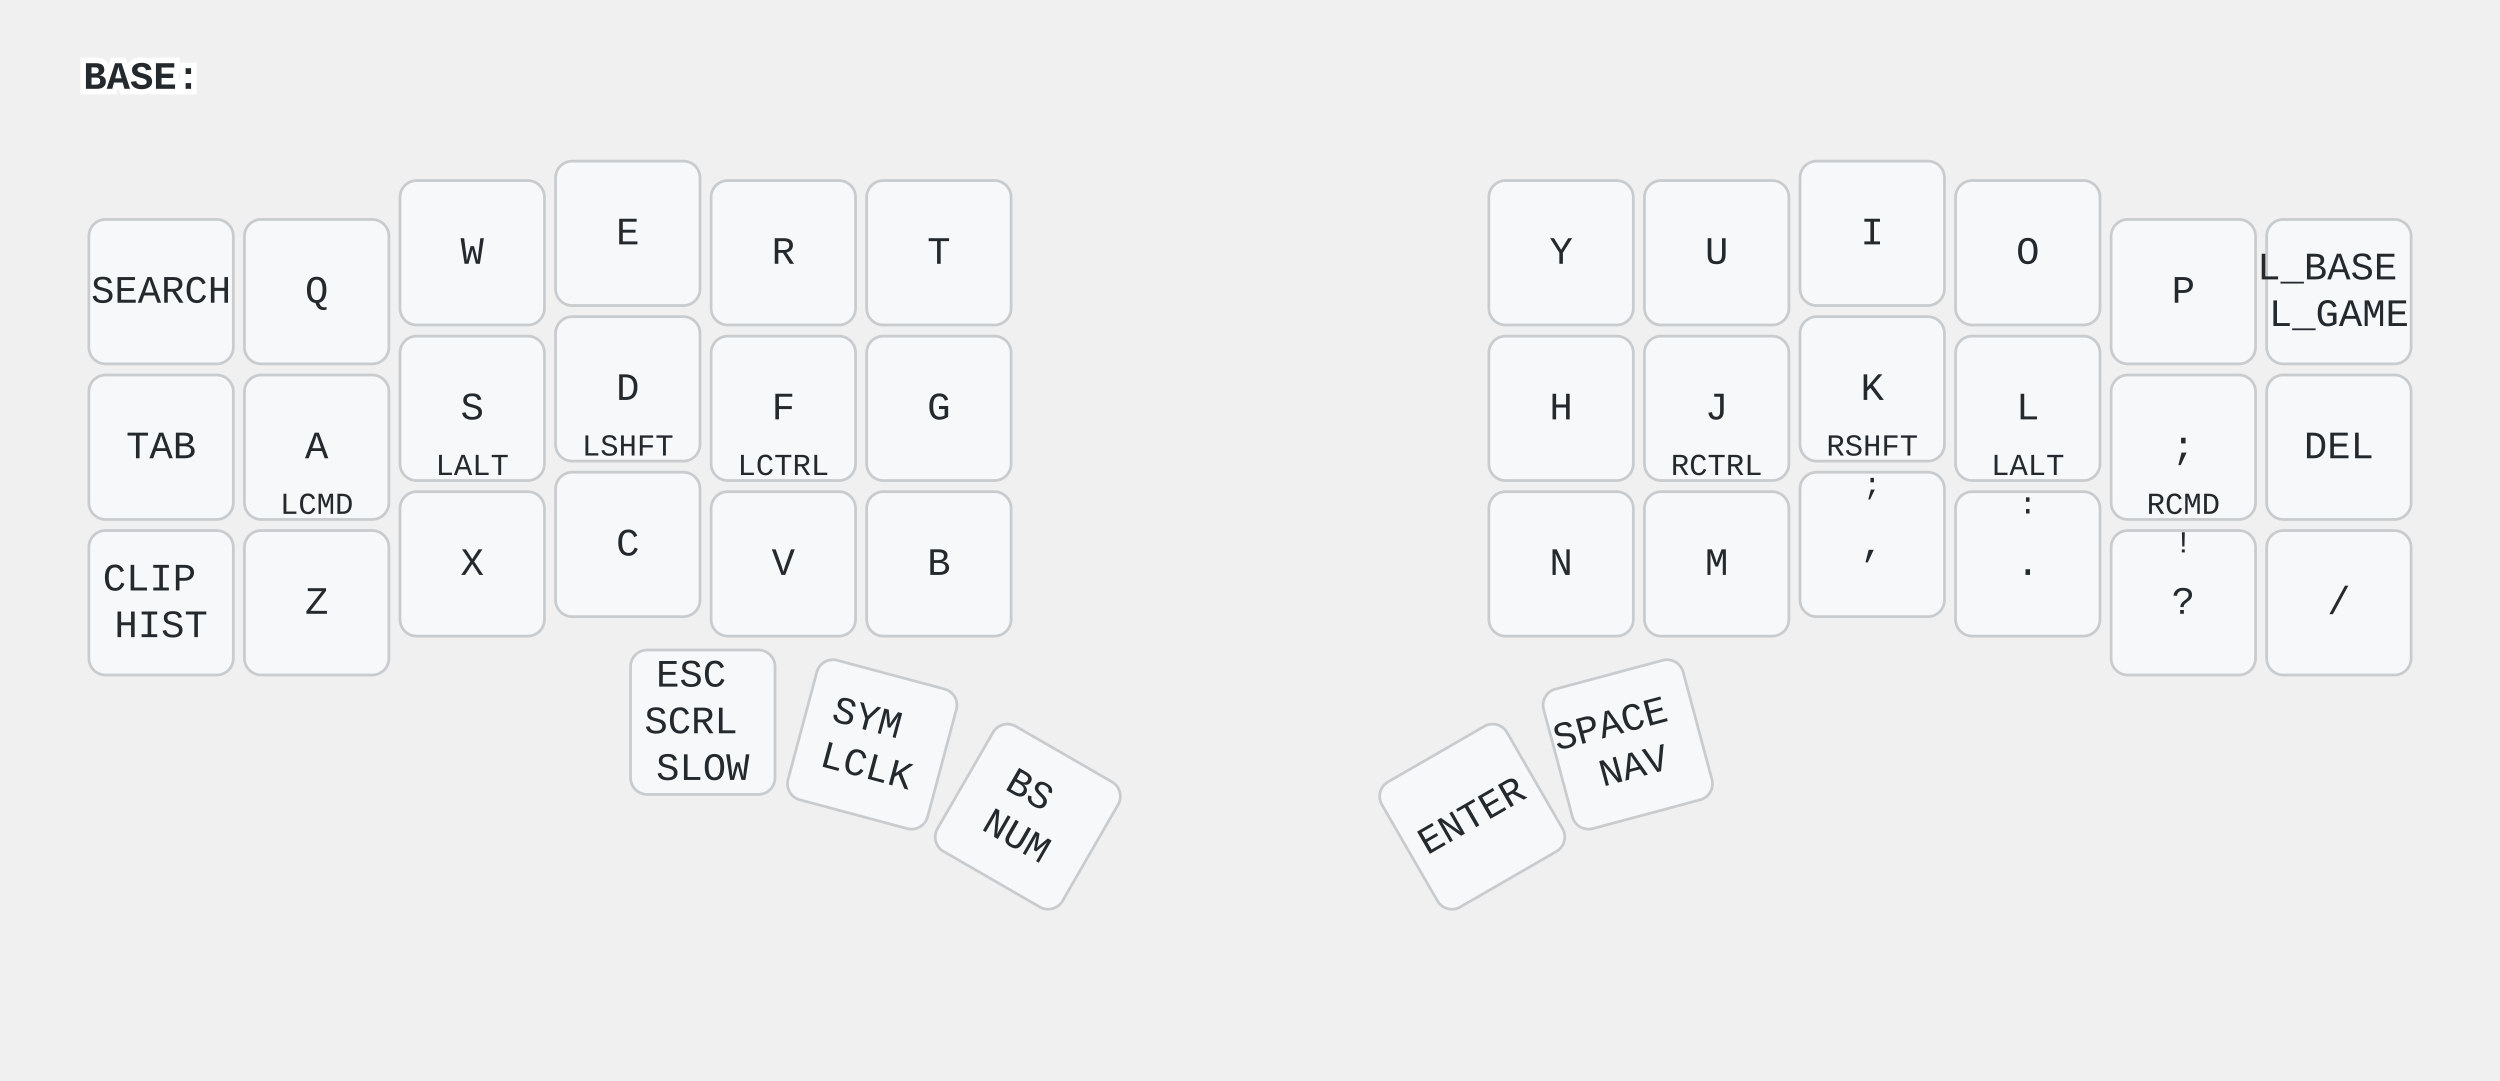
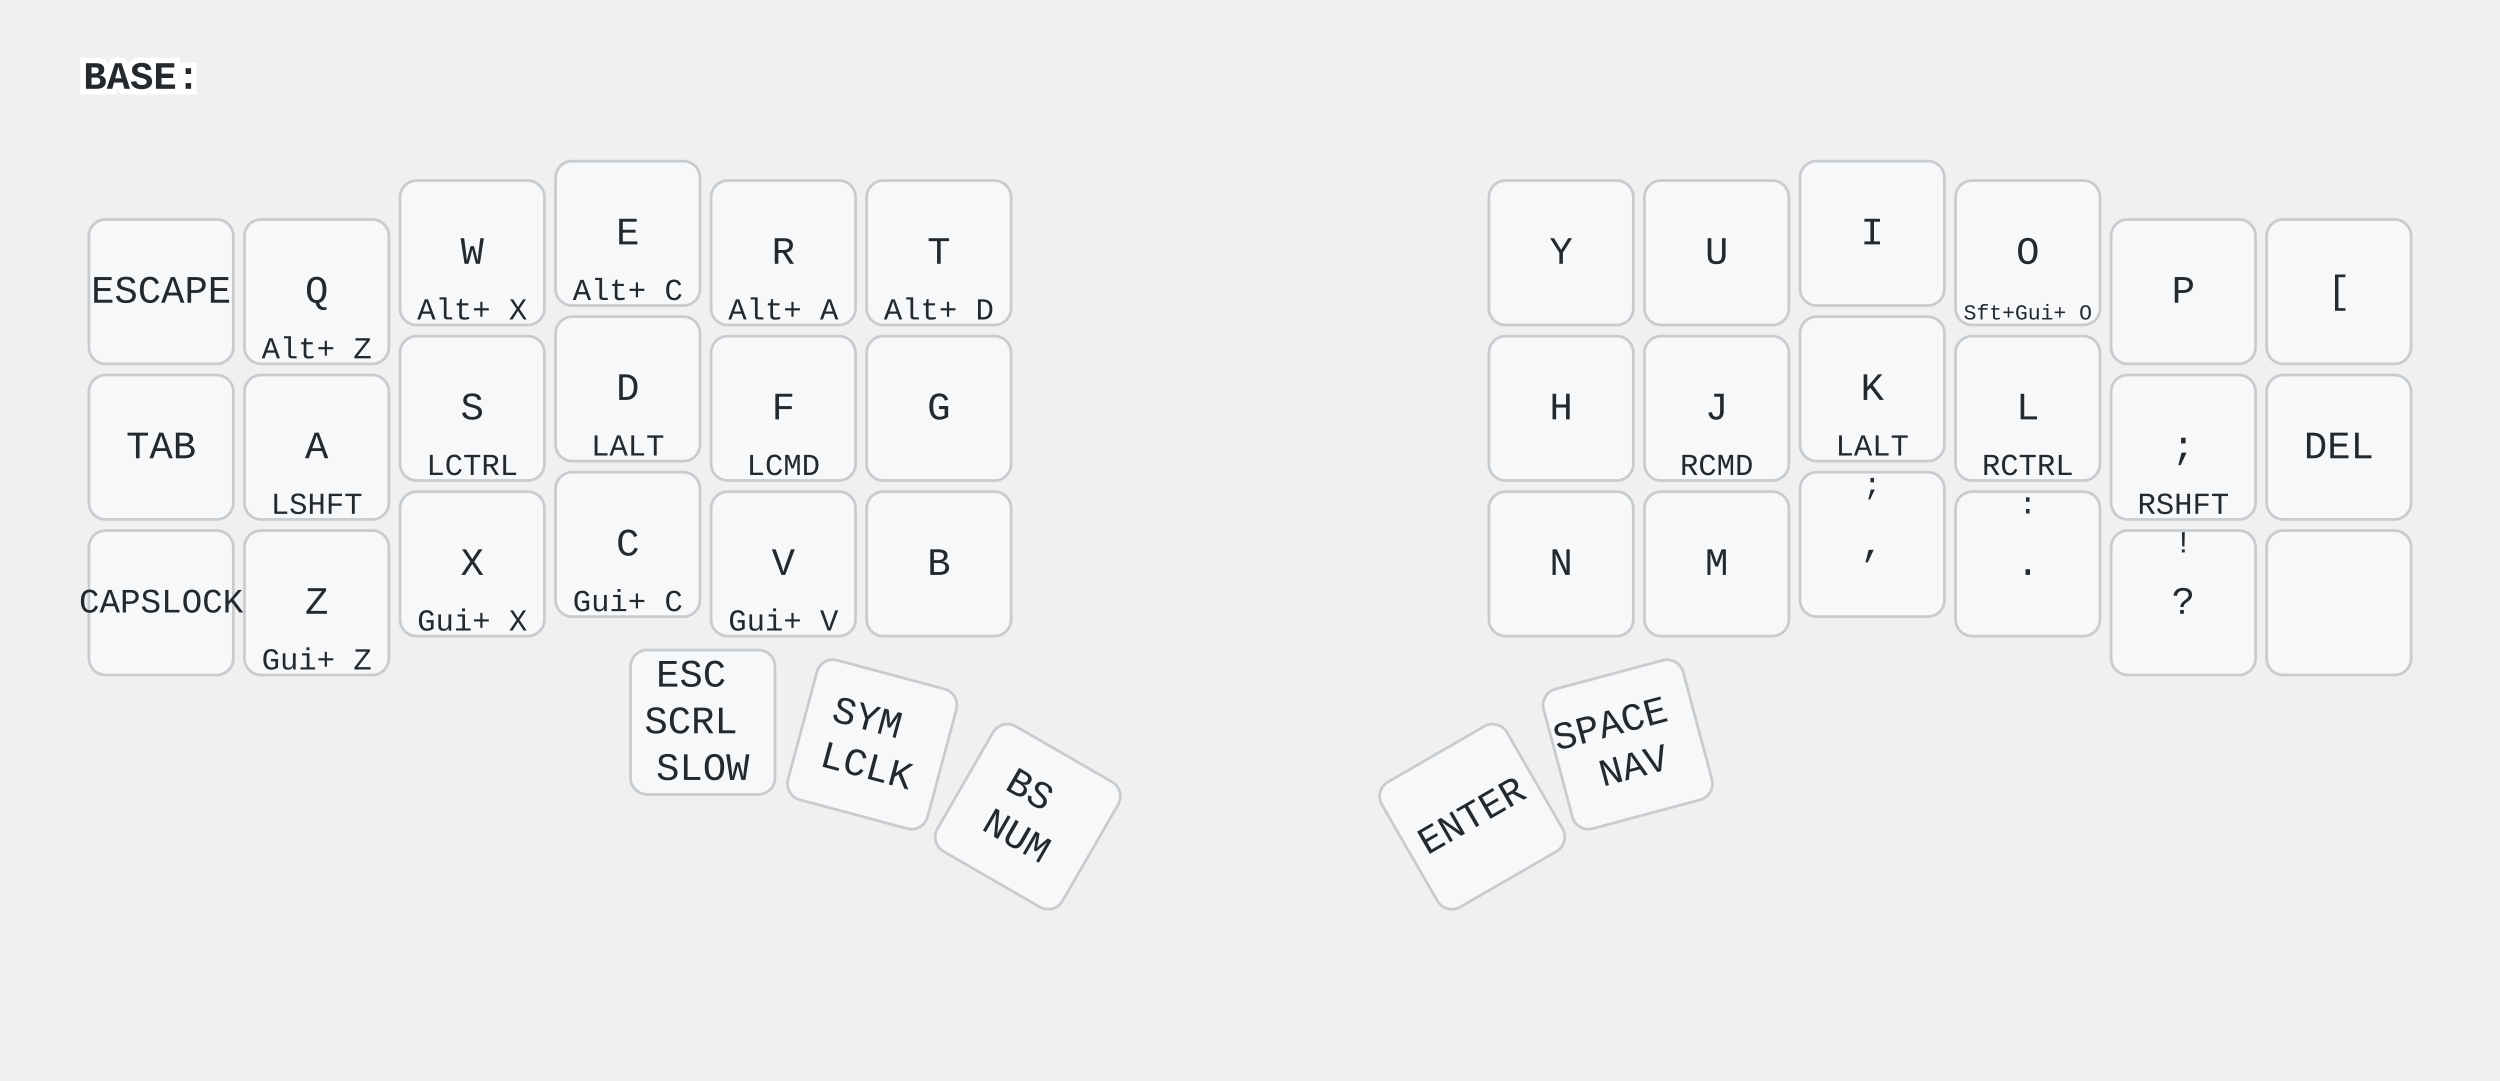
<svg xmlns="http://www.w3.org/2000/svg" width="900" height="389" viewBox="0 0 900 389" class="keymap">
  <style>/* inherit to force styles through use tags */
svg path {
    fill: inherit;
}

/* font and background color specifications */
svg.keymap {
    font-family: SFMono-Regular,Consolas,Liberation Mono,Menlo,monospace;
    font-size: 14px;
    font-kerning: normal;
    text-rendering: optimizeLegibility;
    fill: #24292e;
}

/* default key styling */
rect.key {
    fill: #f6f8fa;
}

rect.key, rect.combo {
    stroke: #c9cccf;
    stroke-width: 1;
}

/* default key side styling, only used is draw_key_sides is set */
rect.side {
    filter: brightness(90%);
}

/* color accent for combo boxes */
rect.combo, rect.combo-separate {
    fill: #cdf;
}

/* color accent for held keys */
rect.held, rect.combo.held {
    fill: #fdd;
}

/* color accent for ghost (optional) keys */
rect.ghost, rect.combo.ghost {
    stroke-dasharray: 4, 4;
    stroke-width: 2;
}

text {
    text-anchor: middle;
    dominant-baseline: middle;
}

/* styling for layer labels */
text.label {
    font-weight: bold;
    text-anchor: start;
    stroke: white;
    stroke-width: 4;
    paint-order: stroke;
}

/* styling for optional footer */
text.footer {
    text-anchor: end;
    dominant-baseline: auto;
    stroke: white;
    stroke-width: 4;
    paint-order: stroke;
}

/* styling for combo tap, and key non-tap label text */
text.combo, text.hold, text.shifted, text.left, text.right {
    font-size: 11px;
}

text.hold {
    text-anchor: middle;
    dominant-baseline: auto;
}

text.shifted {
    text-anchor: middle;
    dominant-baseline: hanging;
}

text.left {
    text-anchor: start;
}

text.right {
    text-anchor: end;
}

text.layer-activator {
    text-decoration: underline;
}

/* styling for hold/shifted label text in combo box */
text.combo.hold, text.combo.shifted, text.combo.left, text.combo.right {
    font-size: 8px;
}

/* lighter symbol for transparent keys */
text.trans {
    fill: #7b7e81;
}

/* styling for combo dendrons */
path.combo {
    stroke-width: 1;
    stroke: gray;
    fill: none;
}

/* Start Tabler Icons Cleanup */
/* cannot use height/width with glyphs */
.icon-tabler &gt; path {
    fill: inherit;
    stroke: inherit;
    stroke-width: 2;
}
/* hide tabler's default box */
.icon-tabler &gt; path[stroke="none"][fill="none"] {
    visibility: hidden;
}
/* End Tabler Icons Cleanup */

@media (prefers-color-scheme: dark) {
svg.keymap { fill: #d1d6db; }
rect.key { fill: #3f4750; }
rect.key, rect.combo { stroke: #60666c; }
rect.combo, rect.combo-separate { fill: #1f3d7a; }
rect.held, rect.combo.held { fill: #854747; }
text.label, text.footer { stroke: black; }
text.trans { fill: #7e8184; }
path.combo { stroke: #7f7f7f; }

}</style>
  <g transform="translate(30, 0)" class="layer-BASE">
    <text x="0" y="28" class="label" id="BASE">BASE:</text>
    <g transform="translate(0, 56)">
      <g transform="translate(28, 49)" class="key keypos-0">
        <rect rx="6" ry="6" x="-26" y="-26" width="52" height="52" class="key" />
-         <text x="0" y="0" class="key tap">SEARCH</text>
+         <text x="0" y="0" class="key tap">ESCAPE</text>
      </g>
      <g transform="translate(84, 49)" class="key keypos-1">
        <rect rx="6" ry="6" x="-26" y="-26" width="52" height="52" class="key" />
        <text x="0" y="0" class="key tap">Q</text>
+         <text x="0" y="24" class="key hold">Alt+ Z</text>
      </g>
      <g transform="translate(140, 35)" class="key keypos-2">
        <rect rx="6" ry="6" x="-26" y="-26" width="52" height="52" class="key" />
        <text x="0" y="0" class="key tap">W</text>
+         <text x="0" y="24" class="key hold">Alt+ X</text>
      </g>
      <g transform="translate(196, 28)" class="key keypos-3">
        <rect rx="6" ry="6" x="-26" y="-26" width="52" height="52" class="key" />
        <text x="0" y="0" class="key tap">E</text>
+         <text x="0" y="24" class="key hold">Alt+ C</text>
      </g>
      <g transform="translate(252, 35)" class="key keypos-4">
        <rect rx="6" ry="6" x="-26" y="-26" width="52" height="52" class="key" />
        <text x="0" y="0" class="key tap">R</text>
+         <text x="0" y="24" class="key hold">Alt+ A</text>
      </g>
      <g transform="translate(308, 35)" class="key keypos-5">
        <rect rx="6" ry="6" x="-26" y="-26" width="52" height="52" class="key" />
        <text x="0" y="0" class="key tap">T</text>
+         <text x="0" y="24" class="key hold">Alt+ D</text>
      </g>
      <g transform="translate(532, 35)" class="key keypos-6">
        <rect rx="6" ry="6" x="-26" y="-26" width="52" height="52" class="key" />
        <text x="0" y="0" class="key tap">Y</text>
      </g>
      <g transform="translate(588, 35)" class="key keypos-7">
        <rect rx="6" ry="6" x="-26" y="-26" width="52" height="52" class="key" />
        <text x="0" y="0" class="key tap">U</text>
      </g>
      <g transform="translate(644, 28)" class="key keypos-8">
        <rect rx="6" ry="6" x="-26" y="-26" width="52" height="52" class="key" />
        <text x="0" y="0" class="key tap">I</text>
      </g>
      <g transform="translate(700, 35)" class="key keypos-9">
        <rect rx="6" ry="6" x="-26" y="-26" width="52" height="52" class="key" />
        <text x="0" y="0" class="key tap">O</text>
+         <text x="0" y="24" class="key hold">
+           <tspan style="font-size: 70%">Sft+Gui+ O</tspan>
+         </text>
      </g>
      <g transform="translate(756, 49)" class="key keypos-10">
        <rect rx="6" ry="6" x="-26" y="-26" width="52" height="52" class="key" />
        <text x="0" y="0" class="key tap">P</text>
      </g>
      <g transform="translate(812, 49)" class="key keypos-11">
        <rect rx="6" ry="6" x="-26" y="-26" width="52" height="52" class="key" />
-         <text x="0" y="0" class="key tap">
-           <tspan x="0" dy="-0.6em">L_BASE</tspan>
-           <tspan x="0" dy="1.2em">L_GAME</tspan>
-         </text>
+         <text x="0" y="0" class="key tap">[</text>
      </g>
      <g transform="translate(28, 105)" class="key keypos-12">
        <rect rx="6" ry="6" x="-26" y="-26" width="52" height="52" class="key" />
        <text x="0" y="0" class="key tap">TAB</text>
      </g>
      <g transform="translate(84, 105)" class="key keypos-13">
        <rect rx="6" ry="6" x="-26" y="-26" width="52" height="52" class="key" />
        <text x="0" y="0" class="key tap">A</text>
+         <text x="0" y="24" class="key hold">LSHFT</text>
+       </g>
+       <g transform="translate(140, 91)" class="key keypos-14">
+         <rect rx="6" ry="6" x="-26" y="-26" width="52" height="52" class="key" />
+         <text x="0" y="0" class="key tap">S</text>
+         <text x="0" y="24" class="key hold">LCTRL</text>
+       </g>
+       <g transform="translate(196, 84)" class="key keypos-15">
+         <rect rx="6" ry="6" x="-26" y="-26" width="52" height="52" class="key" />
+         <text x="0" y="0" class="key tap">D</text>
+         <text x="0" y="24" class="key hold">LALT</text>
+       </g>
+       <g transform="translate(252, 91)" class="key keypos-16">
+         <rect rx="6" ry="6" x="-26" y="-26" width="52" height="52" class="key" />
+         <text x="0" y="0" class="key tap">F</text>
        <text x="0" y="24" class="key hold">LCMD</text>
      </g>
-       <g transform="translate(140, 91)" class="key keypos-14">
-         <rect rx="6" ry="6" x="-26" y="-26" width="52" height="52" class="key" />
-         <text x="0" y="0" class="key tap">S</text>
+       <g transform="translate(308, 91)" class="key keypos-17">
+         <rect rx="6" ry="6" x="-26" y="-26" width="52" height="52" class="key" />
+         <text x="0" y="0" class="key tap">G</text>
+       </g>
+       <g transform="translate(532, 91)" class="key keypos-18">
+         <rect rx="6" ry="6" x="-26" y="-26" width="52" height="52" class="key" />
+         <text x="0" y="0" class="key tap">H</text>
+       </g>
+       <g transform="translate(588, 91)" class="key keypos-19">
+         <rect rx="6" ry="6" x="-26" y="-26" width="52" height="52" class="key" />
+         <text x="0" y="0" class="key tap">J</text>
+         <text x="0" y="24" class="key hold">RCMD</text>
+       </g>
+       <g transform="translate(644, 84)" class="key keypos-20">
+         <rect rx="6" ry="6" x="-26" y="-26" width="52" height="52" class="key" />
+         <text x="0" y="0" class="key tap">K</text>
        <text x="0" y="24" class="key hold">LALT</text>
      </g>
-       <g transform="translate(196, 84)" class="key keypos-15">
-         <rect rx="6" ry="6" x="-26" y="-26" width="52" height="52" class="key" />
-         <text x="0" y="0" class="key tap">D</text>
-         <text x="0" y="24" class="key hold">LSHFT</text>
-       </g>
-       <g transform="translate(252, 91)" class="key keypos-16">
-         <rect rx="6" ry="6" x="-26" y="-26" width="52" height="52" class="key" />
-         <text x="0" y="0" class="key tap">F</text>
-         <text x="0" y="24" class="key hold">LCTRL</text>
-       </g>
-       <g transform="translate(308, 91)" class="key keypos-17">
-         <rect rx="6" ry="6" x="-26" y="-26" width="52" height="52" class="key" />
-         <text x="0" y="0" class="key tap">G</text>
-       </g>
-       <g transform="translate(532, 91)" class="key keypos-18">
-         <rect rx="6" ry="6" x="-26" y="-26" width="52" height="52" class="key" />
-         <text x="0" y="0" class="key tap">H</text>
-       </g>
-       <g transform="translate(588, 91)" class="key keypos-19">
-         <rect rx="6" ry="6" x="-26" y="-26" width="52" height="52" class="key" />
-         <text x="0" y="0" class="key tap">J</text>
+       <g transform="translate(700, 91)" class="key keypos-21">
+         <rect rx="6" ry="6" x="-26" y="-26" width="52" height="52" class="key" />
+         <text x="0" y="0" class="key tap">L</text>
        <text x="0" y="24" class="key hold">RCTRL</text>
      </g>
-       <g transform="translate(644, 84)" class="key keypos-20">
-         <rect rx="6" ry="6" x="-26" y="-26" width="52" height="52" class="key" />
-         <text x="0" y="0" class="key tap">K</text>
+       <g transform="translate(756, 105)" class="key keypos-22">
+         <rect rx="6" ry="6" x="-26" y="-26" width="52" height="52" class="key" />
+         <text x="0" y="0" class="key tap">;</text>
        <text x="0" y="24" class="key hold">RSHFT</text>
      </g>
-       <g transform="translate(700, 91)" class="key keypos-21">
-         <rect rx="6" ry="6" x="-26" y="-26" width="52" height="52" class="key" />
-         <text x="0" y="0" class="key tap">L</text>
-         <text x="0" y="24" class="key hold">LALT</text>
-       </g>
-       <g transform="translate(756, 105)" class="key keypos-22">
-         <rect rx="6" ry="6" x="-26" y="-26" width="52" height="52" class="key" />
-         <text x="0" y="0" class="key tap">;</text>
-         <text x="0" y="24" class="key hold">RCMD</text>
-       </g>
      <g transform="translate(812, 105)" class="key keypos-23">
        <rect rx="6" ry="6" x="-26" y="-26" width="52" height="52" class="key" />
        <text x="0" y="0" class="key tap">DEL</text>
      </g>
      <g transform="translate(28, 161)" class="key keypos-24">
        <rect rx="6" ry="6" x="-26" y="-26" width="52" height="52" class="key" />
        <text x="0" y="0" class="key tap">
-           <tspan x="0" dy="-0.6em">CLIP</tspan>
-           <tspan x="0" dy="1.2em">HIST</tspan>
+           <tspan style="font-size: 88%">CAPSLOCK</tspan>
        </text>
      </g>
      <g transform="translate(84, 161)" class="key keypos-25">
        <rect rx="6" ry="6" x="-26" y="-26" width="52" height="52" class="key" />
        <text x="0" y="0" class="key tap">Z</text>
+         <text x="0" y="24" class="key hold">Gui+ Z</text>
      </g>
      <g transform="translate(140, 147)" class="key keypos-26">
        <rect rx="6" ry="6" x="-26" y="-26" width="52" height="52" class="key" />
        <text x="0" y="0" class="key tap">X</text>
+         <text x="0" y="24" class="key hold">Gui+ X</text>
      </g>
      <g transform="translate(196, 140)" class="key keypos-27">
        <rect rx="6" ry="6" x="-26" y="-26" width="52" height="52" class="key" />
        <text x="0" y="0" class="key tap">C</text>
+         <text x="0" y="24" class="key hold">Gui+ C</text>
      </g>
      <g transform="translate(252, 147)" class="key keypos-28">
        <rect rx="6" ry="6" x="-26" y="-26" width="52" height="52" class="key" />
        <text x="0" y="0" class="key tap">V</text>
+         <text x="0" y="24" class="key hold">Gui+ V</text>
      </g>
      <g transform="translate(308, 147)" class="key keypos-29">
        <rect rx="6" ry="6" x="-26" y="-26" width="52" height="52" class="key" />
        <text x="0" y="0" class="key tap">B</text>
      </g>
      <g transform="translate(532, 147)" class="key keypos-30">
        <rect rx="6" ry="6" x="-26" y="-26" width="52" height="52" class="key" />
        <text x="0" y="0" class="key tap">N</text>
      </g>
      <g transform="translate(588, 147)" class="key keypos-31">
        <rect rx="6" ry="6" x="-26" y="-26" width="52" height="52" class="key" />
        <text x="0" y="0" class="key tap">M</text>
      </g>
      <g transform="translate(644, 140)" class="key keypos-32">
        <rect rx="6" ry="6" x="-26" y="-26" width="52" height="52" class="key" />
        <text x="0" y="0" class="key tap">,</text>
        <text x="0" y="-24" class="key shifted">;</text>
      </g>
      <g transform="translate(700, 147)" class="key keypos-33">
        <rect rx="6" ry="6" x="-26" y="-26" width="52" height="52" class="key" />
        <text x="0" y="0" class="key tap">.</text>
        <text x="0" y="-24" class="key shifted">:</text>
      </g>
      <g transform="translate(756, 161)" class="key keypos-34">
        <rect rx="6" ry="6" x="-26" y="-26" width="52" height="52" class="key" />
        <text x="0" y="0" class="key tap">?</text>
        <text x="0" y="-24" class="key shifted">!</text>
      </g>
      <g transform="translate(812, 161)" class="key keypos-35">
        <rect rx="6" ry="6" x="-26" y="-26" width="52" height="52" class="key" />
-         <text x="0" y="0" class="key tap">/</text>
      </g>
      <g transform="translate(223, 204)" class="key keypos-36">
        <rect rx="6" ry="6" x="-26" y="-26" width="52" height="52" class="key" />
        <text x="0" y="0" class="key tap">
          <tspan x="0" dy="-1.2em">ESC</tspan>
          <tspan x="0" dy="1.2em">SCRL</tspan>
          <tspan x="0" dy="1.2em">SLOW</tspan>
        </text>
      </g>
      <g transform="translate(284, 212) rotate(15.0)" class="key keypos-37">
        <rect rx="6" ry="6" x="-26" y="-26" width="52" height="52" class="key" />
        <text x="0" y="0" class="key tap">
          <tspan x="0" dy="-0.6em">SYM</tspan>
          <tspan x="0" dy="1.2em">LCLK</tspan>
        </text>
      </g>
      <g transform="translate(340, 238) rotate(30.0)" class="key keypos-38">
        <rect rx="6" ry="6" x="-26" y="-26" width="52" height="52" class="key" />
        <text x="0" y="0" class="key tap">
          <tspan x="0" dy="-0.6em">BS</tspan>
          <tspan x="0" dy="1.2em">NUM</tspan>
        </text>
      </g>
      <g transform="translate(500, 238) rotate(-30.0)" class="key keypos-39">
        <rect rx="6" ry="6" x="-26" y="-26" width="52" height="52" class="key" />
        <text x="0" y="0" class="key tap">ENTER</text>
      </g>
      <g transform="translate(556, 212) rotate(-15.0)" class="key keypos-40">
        <rect rx="6" ry="6" x="-26" y="-26" width="52" height="52" class="key" />
        <text x="0" y="0" class="key tap">
          <tspan x="0" dy="-0.6em">SPACE</tspan>
          <tspan x="0" dy="1.2em">NAV</tspan>
        </text>
      </g>
    </g>
  </g>
</svg>
